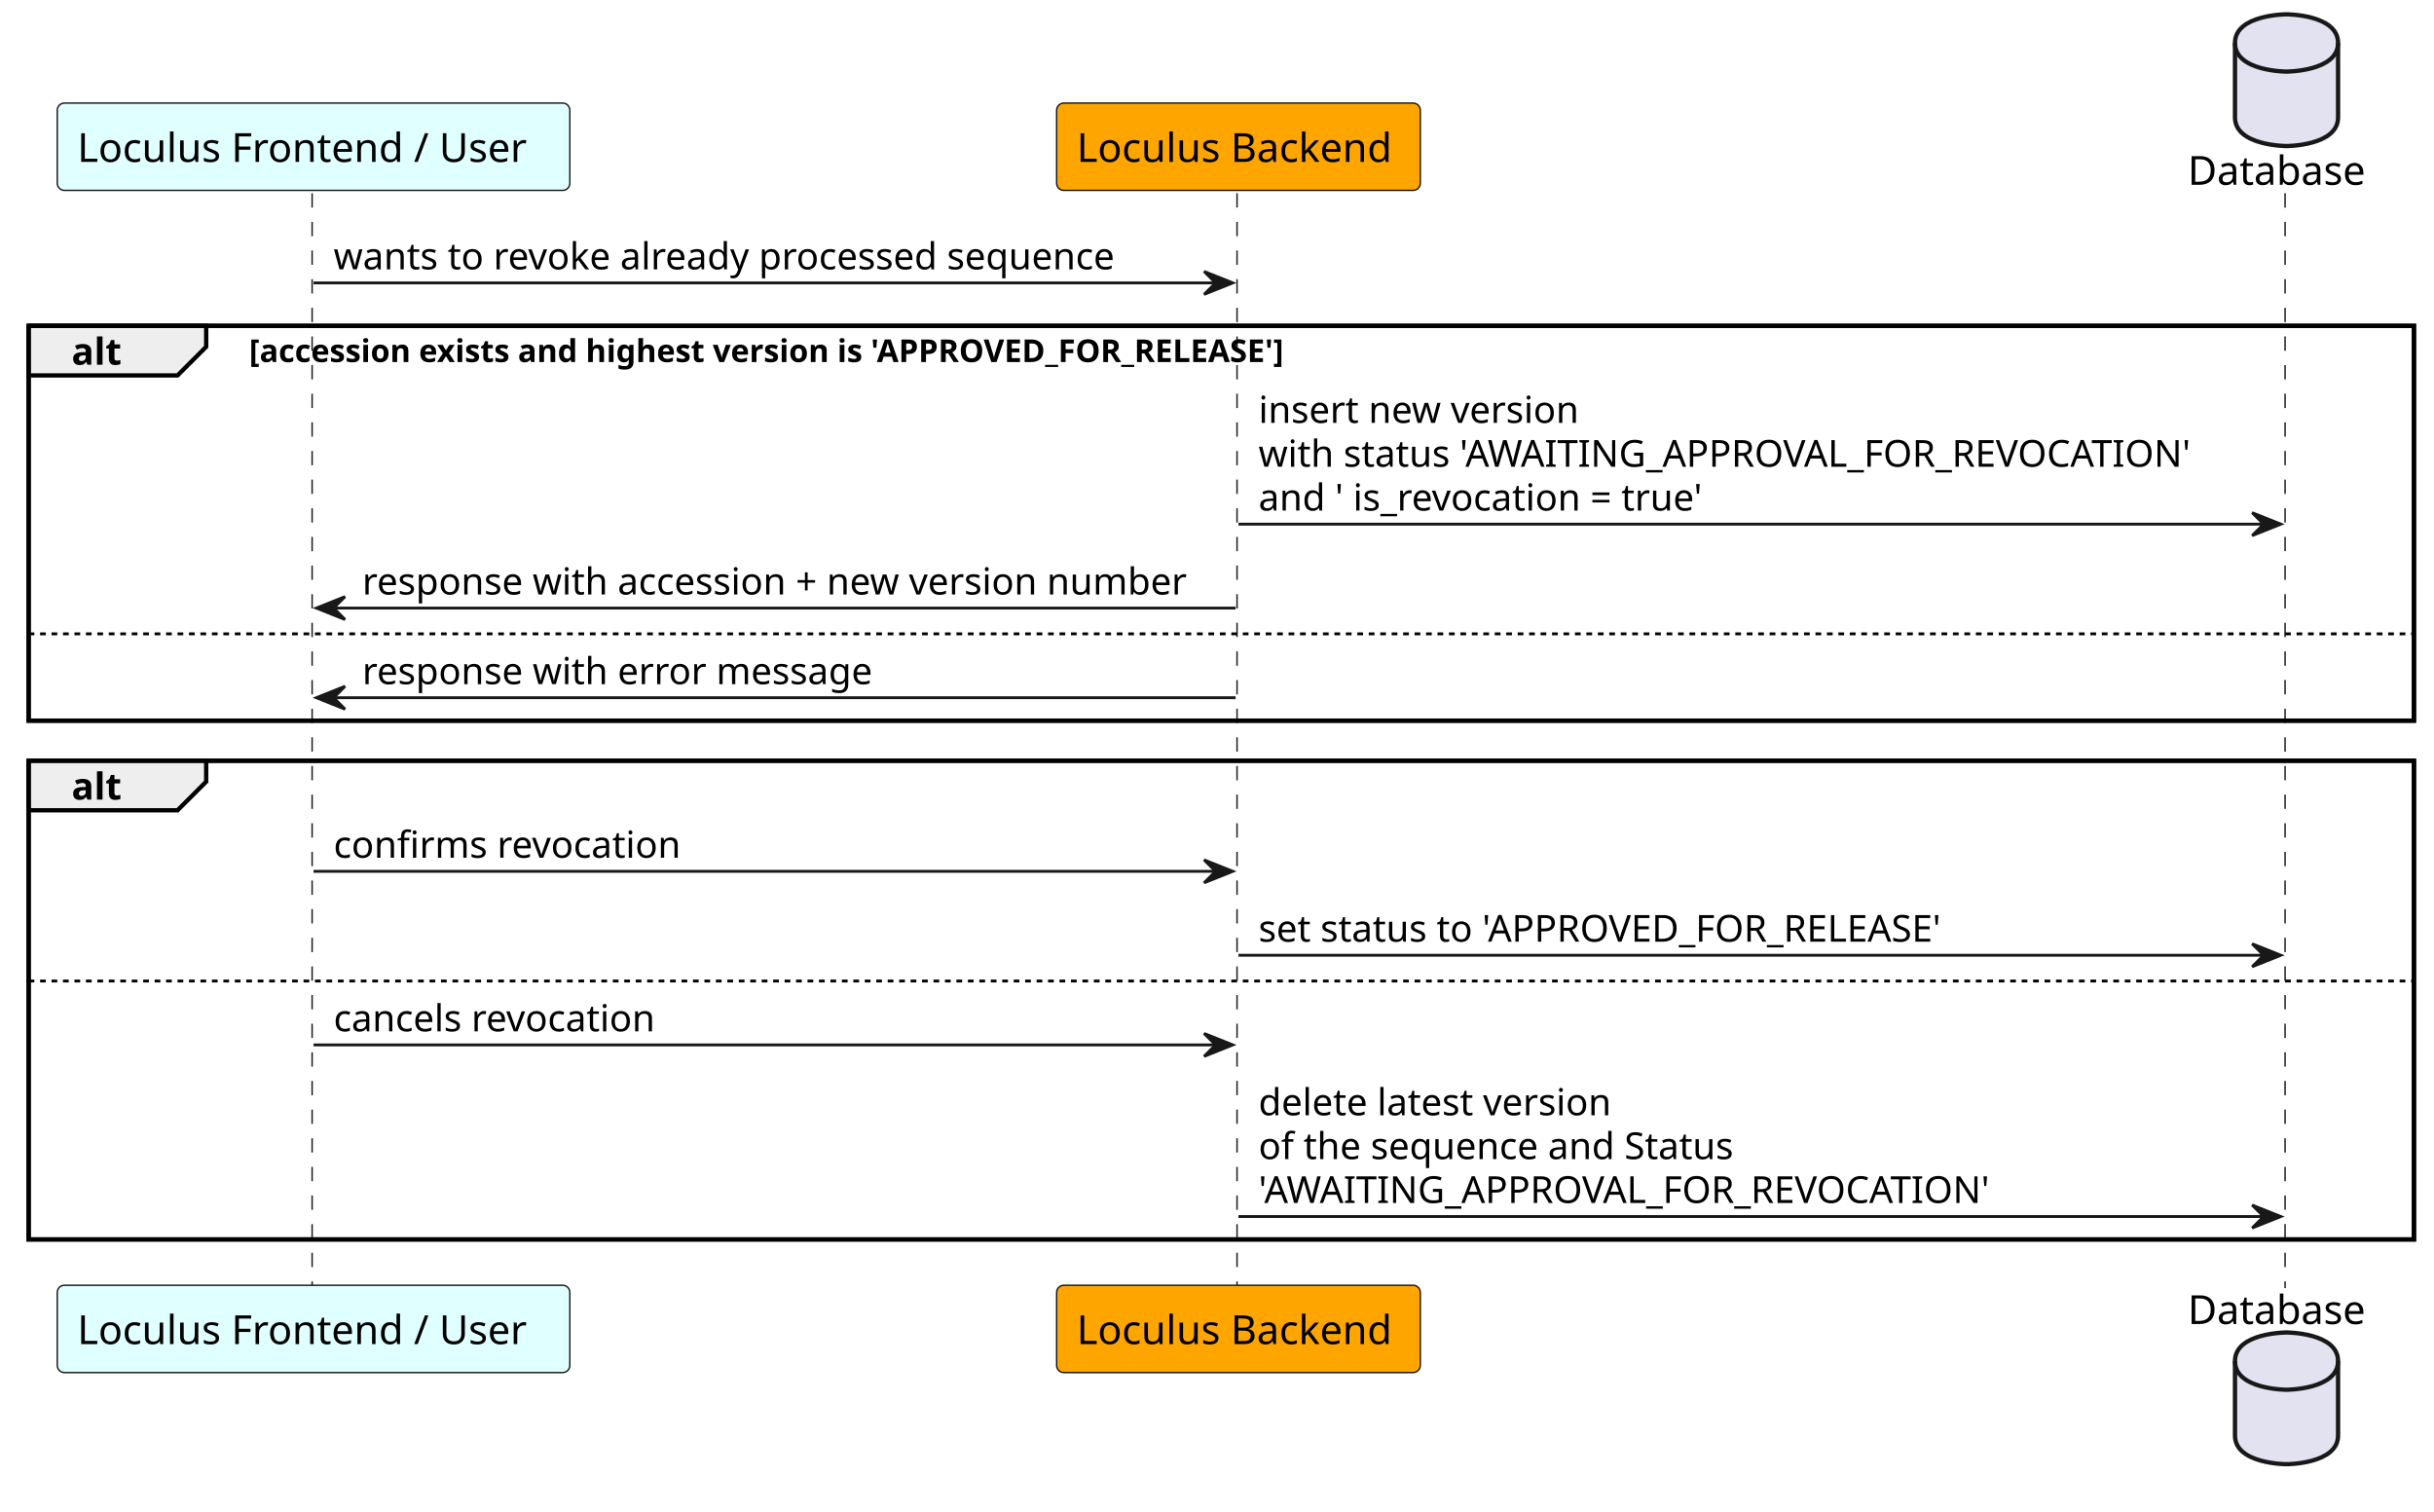
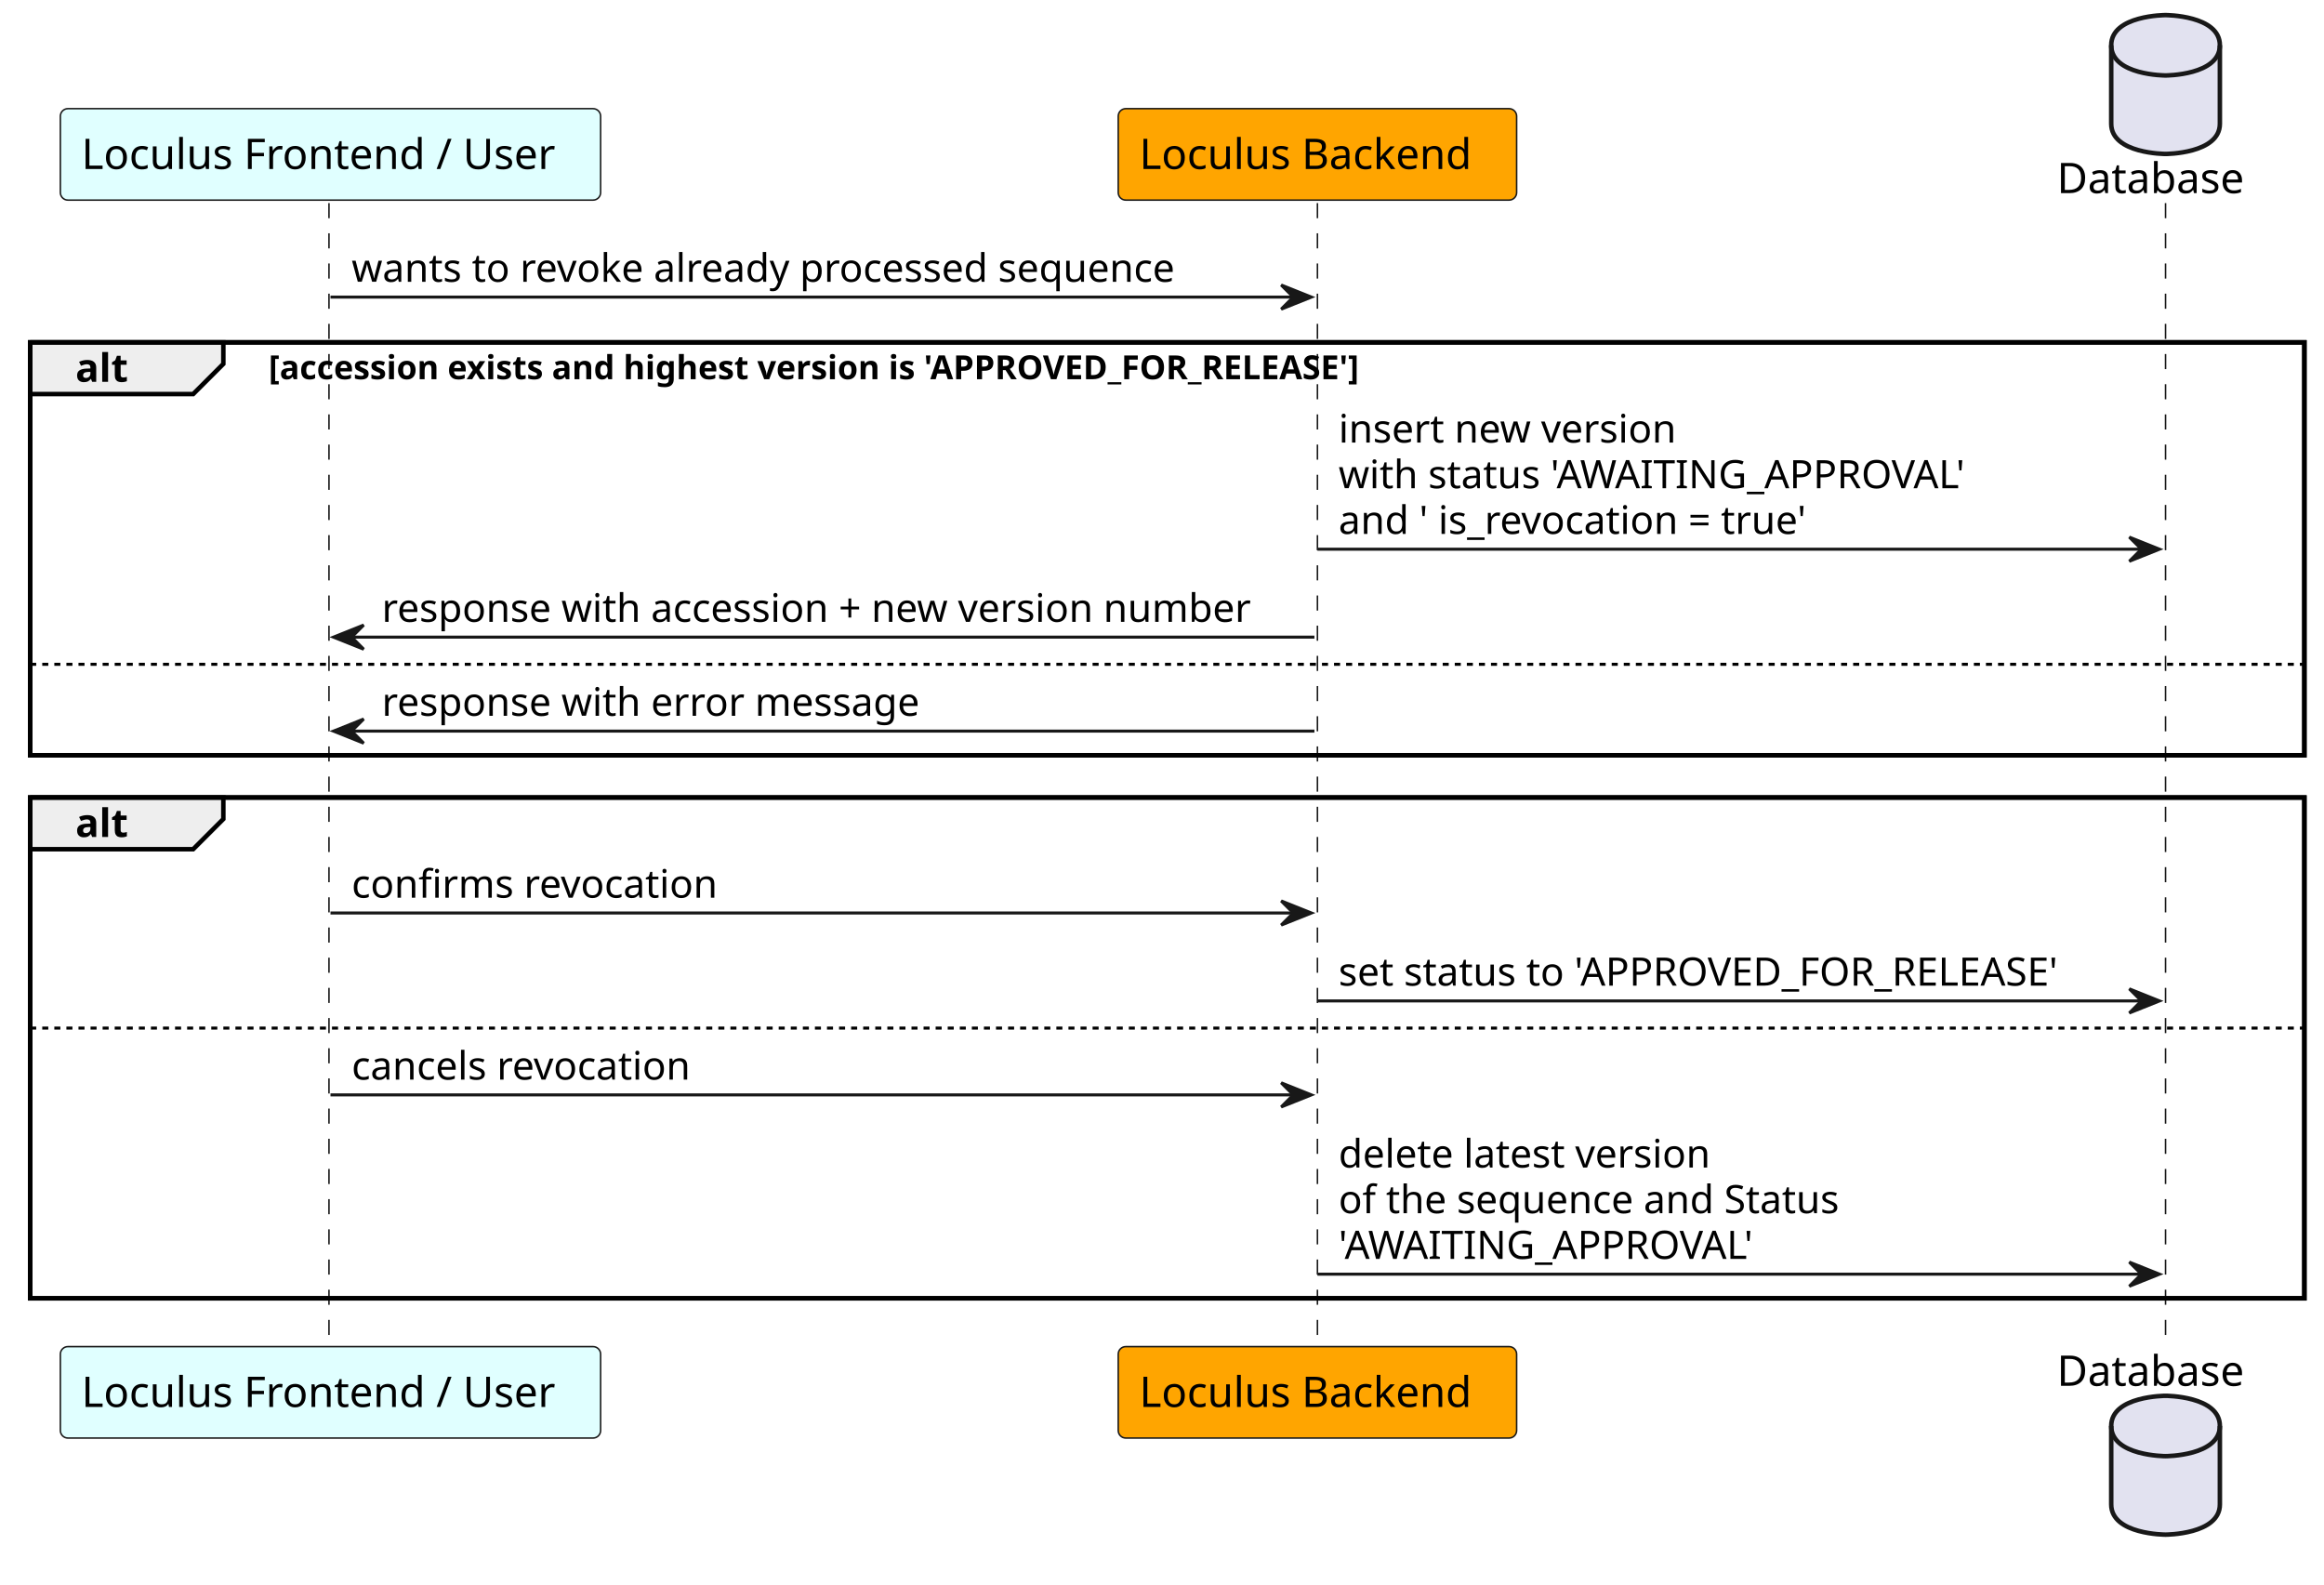
- <svg xmlns="http://www.w3.org/2000/svg" contentStyleType="text/css" height="528px" preserveAspectRatio="none" style="width:850px;height:528px;background:#FFFFFF;" version="1.1" viewBox="0 0 850 528" width="850px" zoomAndPan="magnify">
+ <svg xmlns="http://www.w3.org/2000/svg" contentStyleType="text/css" height="525px" preserveAspectRatio="none" style="width:770px;height:525px;background:#FFFFFF;" version="1.1" viewBox="0 0 770 525" width="770px" zoomAndPan="magnify">
  <defs />
  <g>
-     <rect fill="none" height="137.863" style="stroke:#000000;stroke-width:1.5;" width="833" x="10" y="113.799" />
-     <rect fill="none" height="167.174" style="stroke:#000000;stroke-width:1.5;" width="833" x="10" y="265.662" />
-     <line style="stroke:#181818;stroke-width:0.5;stroke-dasharray:5.0,5.0;" x1="109" x2="109" y1="67.488" y2="449.836" />
-     <line style="stroke:#181818;stroke-width:0.5;stroke-dasharray:5.0,5.0;" x1="432" x2="432" y1="67.488" y2="449.836" />
-     <line style="stroke:#181818;stroke-width:0.5;stroke-dasharray:5.0,5.0;" x1="798" x2="798" y1="67.488" y2="449.836" />
-     <rect fill="#E0FFFF" height="30.488" rx="2.5" ry="2.5" style="stroke:#181818;stroke-width:0.5;" width="179" x="20" y="36" />
-     <text fill="#000000" font-family="sans-serif" font-size="14" lengthAdjust="spacing" textLength="165" x="27" y="56.535">Loculus Frontend / User</text>
-     <rect fill="#E0FFFF" height="30.488" rx="2.5" ry="2.5" style="stroke:#181818;stroke-width:0.5;" width="179" x="20" y="448.836" />
-     <text fill="#000000" font-family="sans-serif" font-size="14" lengthAdjust="spacing" textLength="165" x="27" y="469.371">Loculus Frontend / User</text>
-     <rect fill="#FFA500" height="30.488" rx="2.5" ry="2.5" style="stroke:#181818;stroke-width:0.5;" width="127" x="369" y="36" />
-     <text fill="#000000" font-family="sans-serif" font-size="14" lengthAdjust="spacing" textLength="113" x="376" y="56.535">Loculus Backend</text>
-     <rect fill="#FFA500" height="30.488" rx="2.5" ry="2.5" style="stroke:#181818;stroke-width:0.5;" width="127" x="369" y="448.836" />
-     <text fill="#000000" font-family="sans-serif" font-size="14" lengthAdjust="spacing" textLength="113" x="376" y="469.371">Loculus Backend</text>
-     <text fill="#000000" font-family="sans-serif" font-size="14" lengthAdjust="spacing" textLength="63" x="764" y="64.535">Database</text>
-     <path d="M780.5,15 C780.5,5 798.5,5 798.5,5 C798.5,5 816.5,5 816.5,15 L816.5,41 C816.5,51 798.5,51 798.5,51 C798.5,51 780.5,51 780.5,41 L780.5,15 " fill="#E2E2F0" style="stroke:#181818;stroke-width:1.5;" />
-     <path d="M780.5,15 C780.5,25 798.5,25 798.5,25 C798.5,25 816.5,25 816.5,15 " fill="none" style="stroke:#181818;stroke-width:1.5;" />
-     <text fill="#000000" font-family="sans-serif" font-size="14" lengthAdjust="spacing" textLength="63" x="764" y="462.371">Database</text>
-     <path d="M780.5,475.324 C780.5,465.324 798.5,465.324 798.5,465.324 C798.5,465.324 816.5,465.324 816.5,475.324 L816.5,501.324 C816.5,511.324 798.5,511.324 798.5,511.324 C798.5,511.324 780.5,511.324 780.5,501.324 L780.5,475.324 " fill="#E2E2F0" style="stroke:#181818;stroke-width:1.5;" />
-     <path d="M780.5,475.324 C780.5,485.324 798.5,485.324 798.5,485.324 C798.5,485.324 816.5,485.324 816.5,475.324 " fill="none" style="stroke:#181818;stroke-width:1.5;" />
-     <polygon fill="#181818" points="420.5,94.799,430.5,98.799,420.5,102.799,424.5,98.799" style="stroke:#181818;stroke-width:1.0;" />
-     <line style="stroke:#181818;stroke-width:1.0;" x1="109.5" x2="426.5" y1="98.799" y2="98.799" />
-     <text fill="#000000" font-family="sans-serif" font-size="13" lengthAdjust="spacing" textLength="280" x="116.5" y="94.057">wants to revoke already processed sequence</text>
-     <path d="M10,113.799 L72,113.799 L72,121.109 L62,131.109 L10,131.109 L10,113.799 " fill="#EEEEEE" style="stroke:#000000;stroke-width:1.5;" />
-     <rect fill="none" height="137.863" style="stroke:#000000;stroke-width:1.5;" width="833" x="10" y="113.799" />
-     <text fill="#000000" font-family="sans-serif" font-size="13" font-weight="bold" lengthAdjust="spacing" textLength="17" x="25" y="127.367">alt</text>
-     <text fill="#000000" font-family="sans-serif" font-size="11" font-weight="bold" lengthAdjust="spacing" textLength="384" x="87" y="126.434">[accession exists and highest version is 'APPROVED_FOR_RELEASE']</text>
-     <polygon fill="#181818" points="786.5,179.041,796.5,183.041,786.5,187.041,790.5,183.041" style="stroke:#181818;stroke-width:1.0;" />
-     <line style="stroke:#181818;stroke-width:1.0;" x1="432.5" x2="792.5" y1="183.041" y2="183.041" />
-     <text fill="#000000" font-family="sans-serif" font-size="13" lengthAdjust="spacing" textLength="115" x="439.5" y="147.678">insert new version</text>
-     <text fill="#000000" font-family="sans-serif" font-size="13" lengthAdjust="spacing" textLength="338" x="439.5" y="162.988">with status 'AWAITING_APPROVAL_FOR_REVOCATION'</text>
-     <text fill="#000000" font-family="sans-serif" font-size="13" lengthAdjust="spacing" textLength="164" x="439.5" y="178.299">and ' is_revocation = true'</text>
-     <polygon fill="#181818" points="120.5,208.352,110.5,212.352,120.5,216.352,116.5,212.352" style="stroke:#181818;stroke-width:1.0;" />
-     <line style="stroke:#181818;stroke-width:1.0;" x1="114.5" x2="431.5" y1="212.352" y2="212.352" />
-     <text fill="#000000" font-family="sans-serif" font-size="13" lengthAdjust="spacing" textLength="299" x="126.5" y="207.609">response with accession + new version number</text>
-     <line style="stroke:#000000;stroke-width:1.0;stroke-dasharray:2.0,2.0;" x1="10" x2="843" y1="221.352" y2="221.352" />
-     <polygon fill="#181818" points="120.5,239.662,110.5,243.662,120.5,247.662,116.5,243.662" style="stroke:#181818;stroke-width:1.0;" />
-     <line style="stroke:#181818;stroke-width:1.0;" x1="114.5" x2="431.5" y1="243.662" y2="243.662" />
-     <text fill="#000000" font-family="sans-serif" font-size="13" lengthAdjust="spacing" textLength="181" x="126.5" y="238.92">response with error message</text>
-     <path d="M10,265.662 L72,265.662 L72,272.973 L62,282.973 L10,282.973 L10,265.662 " fill="#EEEEEE" style="stroke:#000000;stroke-width:1.5;" />
-     <rect fill="none" height="167.174" style="stroke:#000000;stroke-width:1.5;" width="833" x="10" y="265.662" />
-     <text fill="#000000" font-family="sans-serif" font-size="13" font-weight="bold" lengthAdjust="spacing" textLength="17" x="25" y="279.231">alt</text>
-     <polygon fill="#181818" points="420.5,300.283,430.5,304.283,420.5,308.283,424.5,304.283" style="stroke:#181818;stroke-width:1.0;" />
-     <line style="stroke:#181818;stroke-width:1.0;" x1="109.5" x2="426.5" y1="304.283" y2="304.283" />
-     <text fill="#000000" font-family="sans-serif" font-size="13" lengthAdjust="spacing" textLength="126" x="116.5" y="299.541">confirms revocation</text>
-     <polygon fill="#181818" points="786.5,329.594,796.5,333.594,786.5,337.594,790.5,333.594" style="stroke:#181818;stroke-width:1.0;" />
-     <line style="stroke:#181818;stroke-width:1.0;" x1="432.5" x2="792.5" y1="333.594" y2="333.594" />
-     <text fill="#000000" font-family="sans-serif" font-size="13" lengthAdjust="spacing" textLength="246" x="439.5" y="328.852">set status to 'APPROVED_FOR_RELEASE'</text>
-     <line style="stroke:#000000;stroke-width:1.0;stroke-dasharray:2.0,2.0;" x1="10" x2="843" y1="342.594" y2="342.594" />
-     <polygon fill="#181818" points="420.5,360.904,430.5,364.904,420.5,368.904,424.5,364.904" style="stroke:#181818;stroke-width:1.0;" />
-     <line style="stroke:#181818;stroke-width:1.0;" x1="109.5" x2="426.5" y1="364.904" y2="364.904" />
-     <text fill="#000000" font-family="sans-serif" font-size="13" lengthAdjust="spacing" textLength="117" x="116.5" y="360.162">cancels revocation</text>
-     <polygon fill="#181818" points="786.5,420.836,796.5,424.836,786.5,428.836,790.5,424.836" style="stroke:#181818;stroke-width:1.0;" />
-     <line style="stroke:#181818;stroke-width:1.0;" x1="432.5" x2="792.5" y1="424.836" y2="424.836" />
-     <text fill="#000000" font-family="sans-serif" font-size="13" lengthAdjust="spacing" textLength="127" x="439.5" y="389.473">delete latest version</text>
-     <text fill="#000000" font-family="sans-serif" font-size="13" lengthAdjust="spacing" textLength="170" x="439.5" y="404.783">of the sequence and Status</text>
-     <text fill="#000000" font-family="sans-serif" font-size="13" lengthAdjust="spacing" textLength="264" x="439.5" y="420.094">'AWAITING_APPROVAL_FOR_REVOCATION'</text>
+     <rect fill="none" height="136.797" style="stroke:#000000;stroke-width:1.5;" width="753.5" x="10" y="113.43" />
+     <rect fill="none" height="165.93" style="stroke:#000000;stroke-width:1.5;" width="753.5" x="10" y="264.227" />
+     <line style="stroke:#181818;stroke-width:0.5;stroke-dasharray:5.0,5.0;" x1="109" x2="109" y1="67.297" y2="447.156" />
+     <line style="stroke:#181818;stroke-width:0.5;stroke-dasharray:5.0,5.0;" x1="436.5" x2="436.5" y1="67.297" y2="447.156" />
+     <line style="stroke:#181818;stroke-width:0.5;stroke-dasharray:5.0,5.0;" x1="717.5" x2="717.5" y1="67.297" y2="447.156" />
+     <rect fill="#E0FFFF" height="30.297" rx="2.5" ry="2.5" style="stroke:#181818;stroke-width:0.5;" width="179" x="20" y="36" />
+     <text fill="#000000" font-family="sans-serif" font-size="14" lengthAdjust="spacing" textLength="165" x="27" y="55.995">Loculus Frontend / User</text>
+     <rect fill="#E0FFFF" height="30.297" rx="2.5" ry="2.5" style="stroke:#181818;stroke-width:0.5;" width="179" x="20" y="446.156" />
+     <text fill="#000000" font-family="sans-serif" font-size="14" lengthAdjust="spacing" textLength="165" x="27" y="466.151">Loculus Frontend / User</text>
+     <rect fill="#FFA500" height="30.297" rx="2.5" ry="2.5" style="stroke:#181818;stroke-width:0.5;" width="132" x="370.5" y="36" />
+     <text fill="#000000" font-family="sans-serif" font-size="14" lengthAdjust="spacing" textLength="118" x="377.5" y="55.995">Loculus Backend</text>
+     <rect fill="#FFA500" height="30.297" rx="2.5" ry="2.5" style="stroke:#181818;stroke-width:0.5;" width="132" x="370.5" y="446.156" />
+     <text fill="#000000" font-family="sans-serif" font-size="14" lengthAdjust="spacing" textLength="118" x="377.5" y="466.151">Loculus Backend</text>
+     <text fill="#000000" font-family="sans-serif" font-size="14" lengthAdjust="spacing" textLength="66" x="681.5" y="63.995">Database</text>
+     <path d="M699.5,15 C699.5,5 717.5,5 717.5,5 C717.5,5 735.5,5 735.5,15 L735.5,41 C735.5,51 717.5,51 717.5,51 C717.5,51 699.5,51 699.5,41 L699.5,15 " fill="#E2E2F0" style="stroke:#181818;stroke-width:1.5;" />
+     <path d="M699.5,15 C699.5,25 717.5,25 717.5,25 C717.5,25 735.5,25 735.5,15 " fill="none" style="stroke:#181818;stroke-width:1.5;" />
+     <text fill="#000000" font-family="sans-serif" font-size="14" lengthAdjust="spacing" textLength="66" x="681.5" y="459.151">Database</text>
+     <path d="M699.5,472.453 C699.5,462.453 717.5,462.453 717.5,462.453 C717.5,462.453 735.5,462.453 735.5,472.453 L735.5,498.453 C735.5,508.453 717.5,508.453 717.5,508.453 C717.5,508.453 699.5,508.453 699.5,498.453 L699.5,472.453 " fill="#E2E2F0" style="stroke:#181818;stroke-width:1.5;" />
+     <path d="M699.5,472.453 C699.5,482.453 717.5,482.453 717.5,482.453 C717.5,482.453 735.5,482.453 735.5,472.453 " fill="none" style="stroke:#181818;stroke-width:1.5;" />
+     <polygon fill="#181818" points="424.5,94.43,434.5,98.43,424.5,102.43,428.5,98.43" style="stroke:#181818;stroke-width:1.0;" />
+     <line style="stroke:#181818;stroke-width:1.0;" x1="109.5" x2="430.5" y1="98.43" y2="98.43" />
+     <text fill="#000000" font-family="sans-serif" font-size="13" lengthAdjust="spacing" textLength="288" x="116.5" y="93.364">wants to revoke already processed sequence</text>
+     <path d="M10,113.43 L74,113.43 L74,120.562 L64,130.562 L10,130.562 L10,113.43 " fill="#EEEEEE" style="stroke:#000000;stroke-width:1.5;" />
+     <rect fill="none" height="136.797" style="stroke:#000000;stroke-width:1.5;" width="753.5" x="10" y="113.43" />
+     <text fill="#000000" font-family="sans-serif" font-size="13" font-weight="bold" lengthAdjust="spacing" textLength="19" x="25" y="126.497">alt</text>
+     <text fill="#000000" font-family="sans-serif" font-size="11" font-weight="bold" lengthAdjust="spacing" textLength="432" x="89" y="125.64">[accession exists and highest version is 'APPROVED_FOR_RELEASE']</text>
+     <polygon fill="#181818" points="705.5,177.961,715.5,181.961,705.5,185.961,709.5,181.961" style="stroke:#181818;stroke-width:1.0;" />
+     <line style="stroke:#181818;stroke-width:1.0;" x1="436.5" x2="711.5" y1="181.961" y2="181.961" />
+     <text fill="#000000" font-family="sans-serif" font-size="13" lengthAdjust="spacing" textLength="115" x="443.5" y="146.629">insert new version</text>
+     <text fill="#000000" font-family="sans-serif" font-size="13" lengthAdjust="spacing" textLength="216" x="443.5" y="161.762">with status 'AWAITING_APPROVAL'</text>
+     <text fill="#000000" font-family="sans-serif" font-size="13" lengthAdjust="spacing" textLength="167" x="443.5" y="176.895">and ' is_revocation = true'</text>
+     <polygon fill="#181818" points="120.5,207.094,110.5,211.094,120.5,215.094,116.5,211.094" style="stroke:#181818;stroke-width:1.0;" />
+     <line style="stroke:#181818;stroke-width:1.0;" x1="114.5" x2="435.5" y1="211.094" y2="211.094" />
+     <text fill="#000000" font-family="sans-serif" font-size="13" lengthAdjust="spacing" textLength="303" x="126.5" y="206.028">response with accession + new version number</text>
+     <line style="stroke:#000000;stroke-width:1.0;stroke-dasharray:2.0,2.0;" x1="10" x2="763.5" y1="220.094" y2="220.094" />
+     <polygon fill="#181818" points="120.5,238.227,110.5,242.227,120.5,246.227,116.5,242.227" style="stroke:#181818;stroke-width:1.0;" />
+     <line style="stroke:#181818;stroke-width:1.0;" x1="114.5" x2="435.5" y1="242.227" y2="242.227" />
+     <text fill="#000000" font-family="sans-serif" font-size="13" lengthAdjust="spacing" textLength="186" x="126.5" y="237.161">response with error message</text>
+     <path d="M10,264.227 L74,264.227 L74,271.359 L64,281.359 L10,281.359 L10,264.227 " fill="#EEEEEE" style="stroke:#000000;stroke-width:1.5;" />
+     <rect fill="none" height="165.93" style="stroke:#000000;stroke-width:1.5;" width="753.5" x="10" y="264.227" />
+     <text fill="#000000" font-family="sans-serif" font-size="13" font-weight="bold" lengthAdjust="spacing" textLength="19" x="25" y="277.293">alt</text>
+     <polygon fill="#181818" points="424.5,298.492,434.5,302.492,424.5,306.492,428.5,302.492" style="stroke:#181818;stroke-width:1.0;" />
+     <line style="stroke:#181818;stroke-width:1.0;" x1="109.5" x2="430.5" y1="302.492" y2="302.492" />
+     <text fill="#000000" font-family="sans-serif" font-size="13" lengthAdjust="spacing" textLength="126" x="116.5" y="297.426">confirms revocation</text>
+     <polygon fill="#181818" points="705.5,327.625,715.5,331.625,705.5,335.625,709.5,331.625" style="stroke:#181818;stroke-width:1.0;" />
+     <line style="stroke:#181818;stroke-width:1.0;" x1="436.5" x2="711.5" y1="331.625" y2="331.625" />
+     <text fill="#000000" font-family="sans-serif" font-size="13" lengthAdjust="spacing" textLength="257" x="443.5" y="326.559">set status to 'APPROVED_FOR_RELEASE'</text>
+     <line style="stroke:#000000;stroke-width:1.0;stroke-dasharray:2.0,2.0;" x1="10" x2="763.5" y1="340.625" y2="340.625" />
+     <polygon fill="#181818" points="424.5,358.758,434.5,362.758,424.5,366.758,428.5,362.758" style="stroke:#181818;stroke-width:1.0;" />
+     <line style="stroke:#181818;stroke-width:1.0;" x1="109.5" x2="430.5" y1="362.758" y2="362.758" />
+     <text fill="#000000" font-family="sans-serif" font-size="13" lengthAdjust="spacing" textLength="119" x="116.5" y="357.692">cancels revocation</text>
+     <polygon fill="#181818" points="705.5,418.156,715.5,422.156,705.5,426.156,709.5,422.156" style="stroke:#181818;stroke-width:1.0;" />
+     <line style="stroke:#181818;stroke-width:1.0;" x1="436.5" x2="711.5" y1="422.156" y2="422.156" />
+     <text fill="#000000" font-family="sans-serif" font-size="13" lengthAdjust="spacing" textLength="130" x="443.5" y="386.825">delete latest version</text>
+     <text fill="#000000" font-family="sans-serif" font-size="13" lengthAdjust="spacing" textLength="177" x="443.5" y="401.957">of the sequence and Status</text>
+     <text fill="#000000" font-family="sans-serif" font-size="13" lengthAdjust="spacing" textLength="143" x="443.5" y="417.09">'AWAITING_APPROVAL'</text>
  </g>
</svg>
